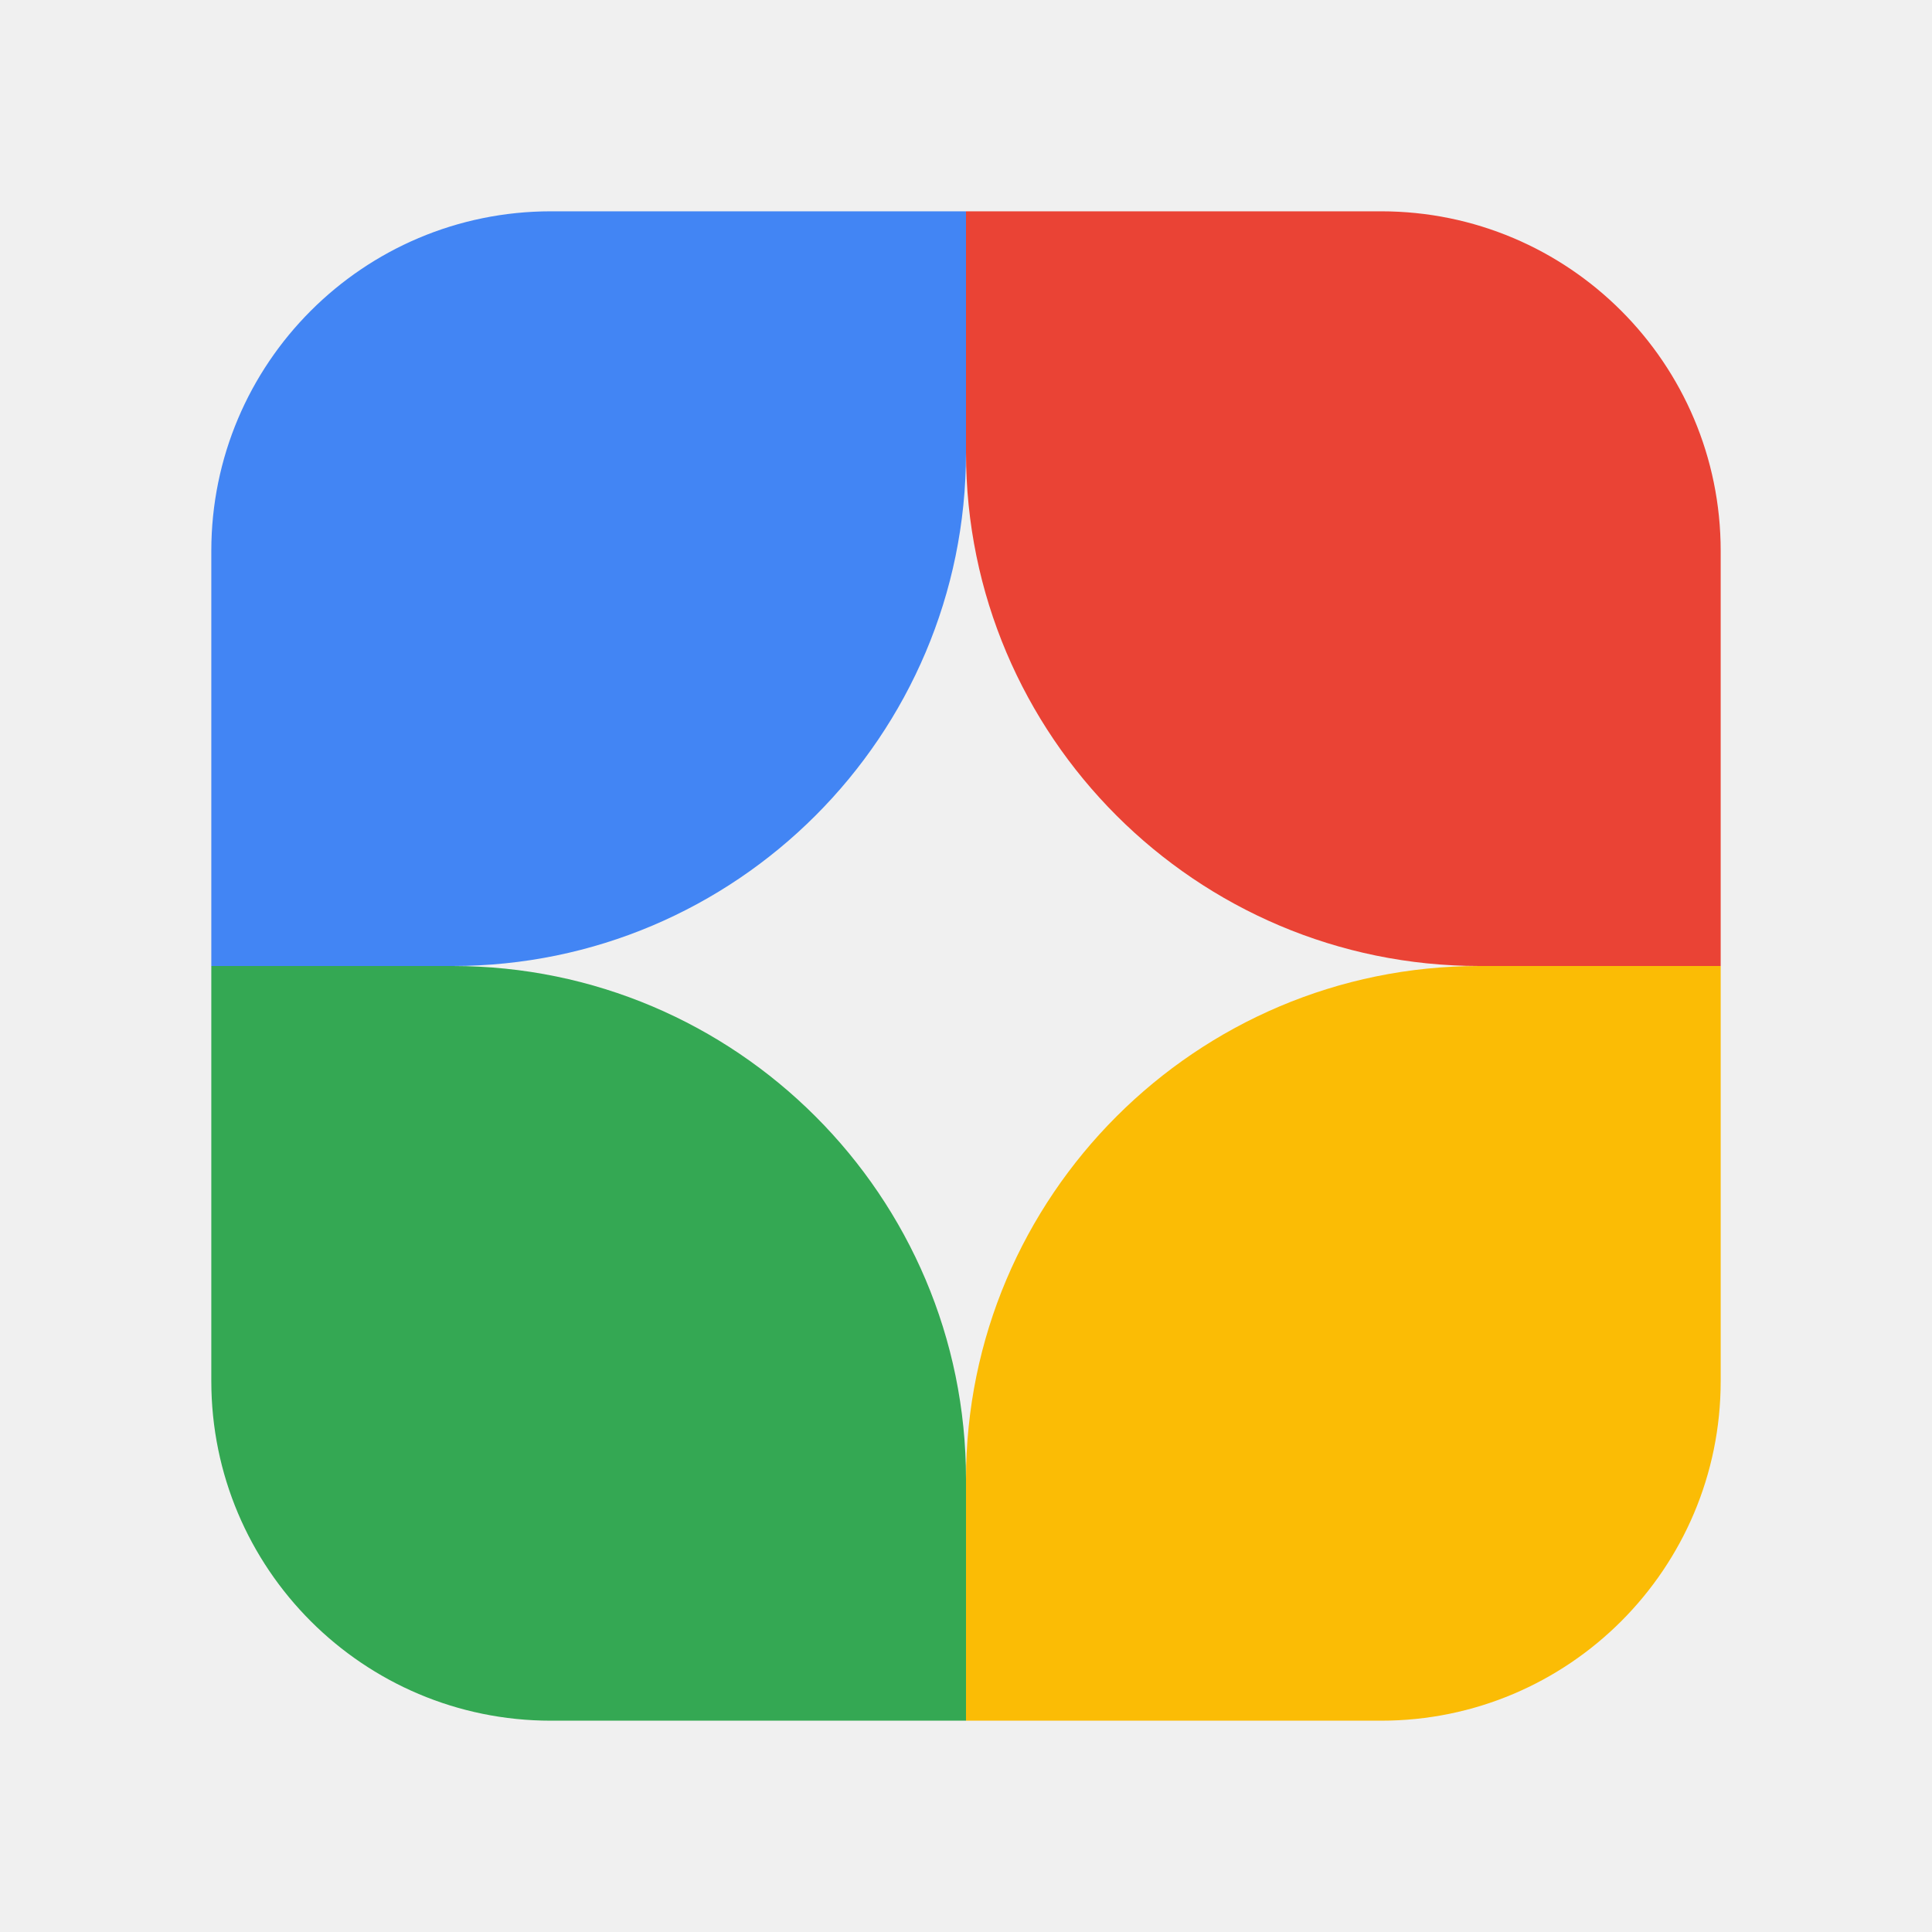
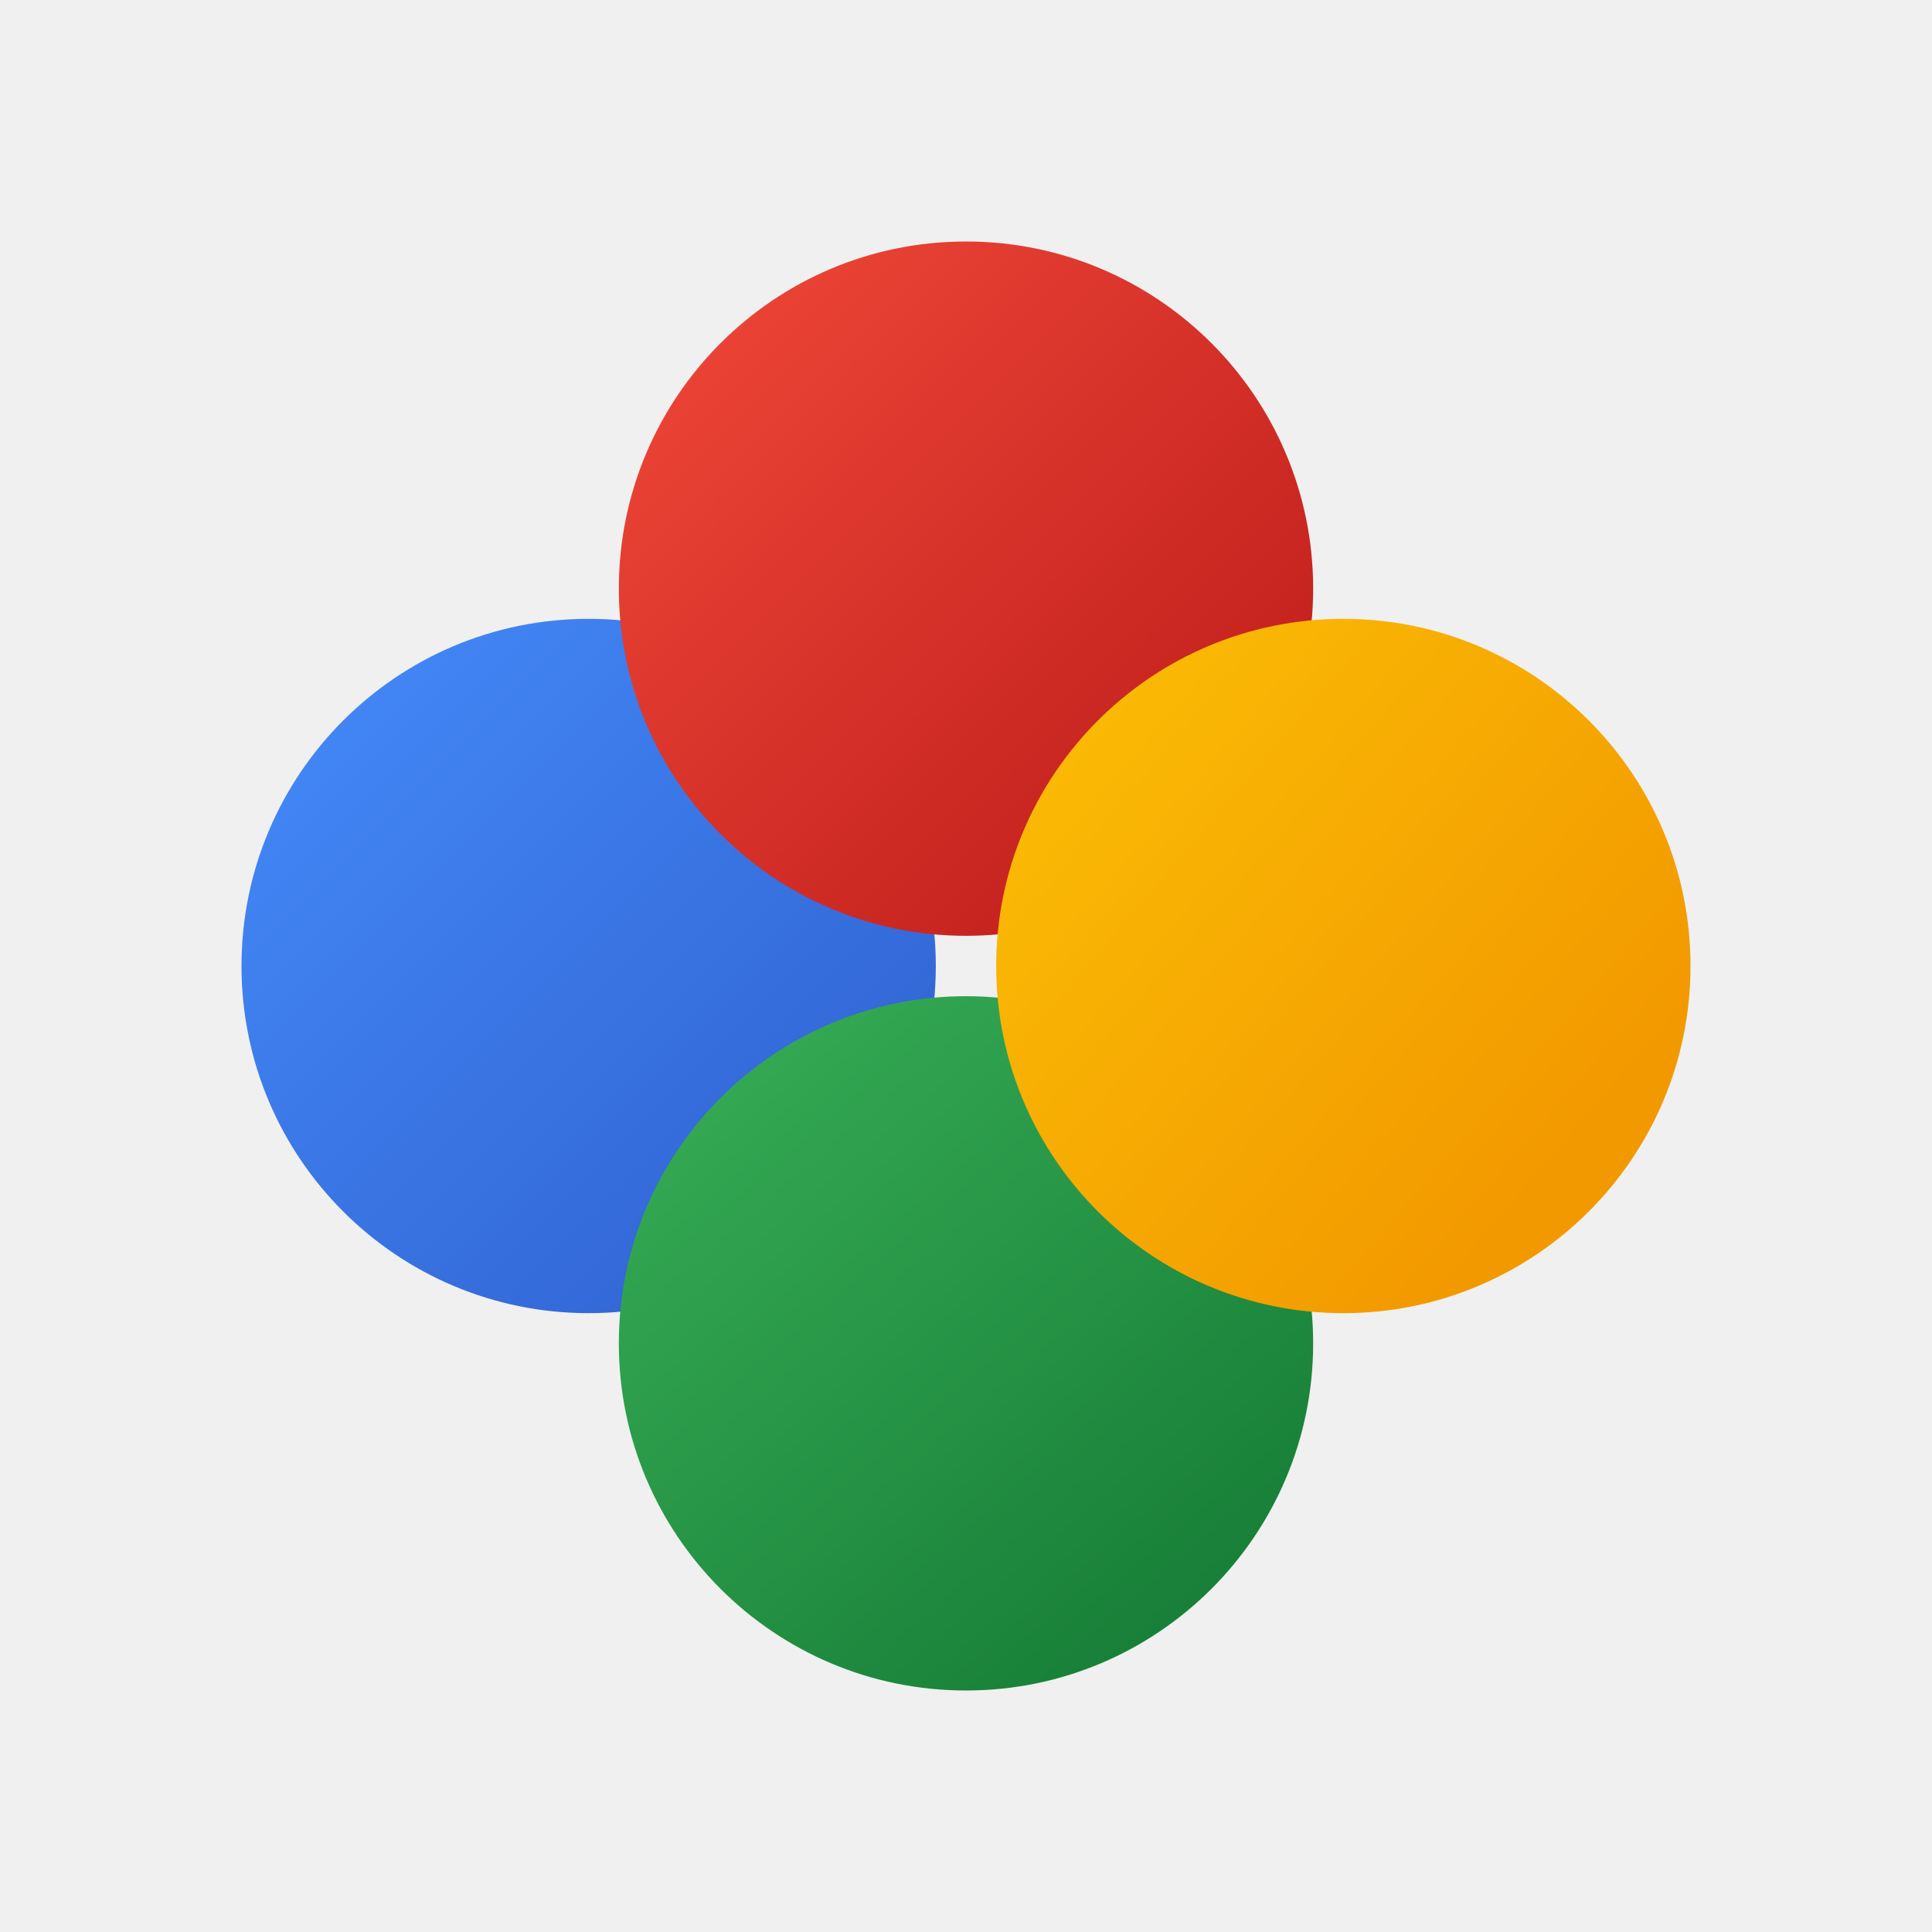
<svg xmlns="http://www.w3.org/2000/svg" width="256" height="256" viewBox="0 0 256 256" fill="none">
-   <mask id="mask_round_rect_huge_star" style="mask-type:alpha" maskUnits="userSpaceOnUse" x="28" y="28" width="200" height="200">
-     <rect x="28" y="28" width="200" height="200" rx="45" fill="white" />
-   </mask>
-   <g mask="url(#mask_round_rect_huge_star)">
-     <path d="M0 0H128V60C128 97.5 97.5 128 60 128H0V0Z" fill="#4285F4" />
-     <path d="M256 0H128V60C128 97.5 158.5 128 196 128H256V0Z" fill="#EA4335" />
-     <path d="M0 256H128V196C128 158.5 97.5 128 60 128H0V256Z" fill="#34A853" />
-     <path d="M256 256H128V196C128 158.5 158.5 128 196 128H256V256Z" fill="#FBBC05" />
-   </g>
+   <defs>
+     <linearGradient id="g_blue" x1="50" y1="90" x2="110" y2="150" gradientUnits="userSpaceOnUse">
+       <stop stop-color="#4285F4" />
+       <stop offset="1" stop-color="#3367D6" />
+     </linearGradient>
+     <linearGradient id="g_red" x1="100" y1="40" x2="160" y2="100" gradientUnits="userSpaceOnUse">
+       <stop stop-color="#EA4335" />
+       <stop offset="1" stop-color="#C5221F" />
+     </linearGradient>
+     <linearGradient id="g_green" x1="100" y1="140" x2="160" y2="210" gradientUnits="userSpaceOnUse">
+       <stop stop-color="#34A853" />
+       <stop offset="1" stop-color="#188038" />
+     </linearGradient>
+     <linearGradient id="g_yellow" x1="140" y1="90" x2="210" y2="150" gradientUnits="userSpaceOnUse">
+       <stop stop-color="#FBBC05" />
+       <stop offset="1" stop-color="#F29900" />
+     </linearGradient>
+   </defs>
+   <circle cx="78" cy="128" r="46" fill="url(#g_blue)" />
+   <circle cx="128" cy="78" r="46" fill="url(#g_red)" />
+   <circle cx="128" cy="178" r="46" fill="url(#g_green)" />
+   <circle cx="178" cy="128" r="46" fill="url(#g_yellow)" />
</svg>
